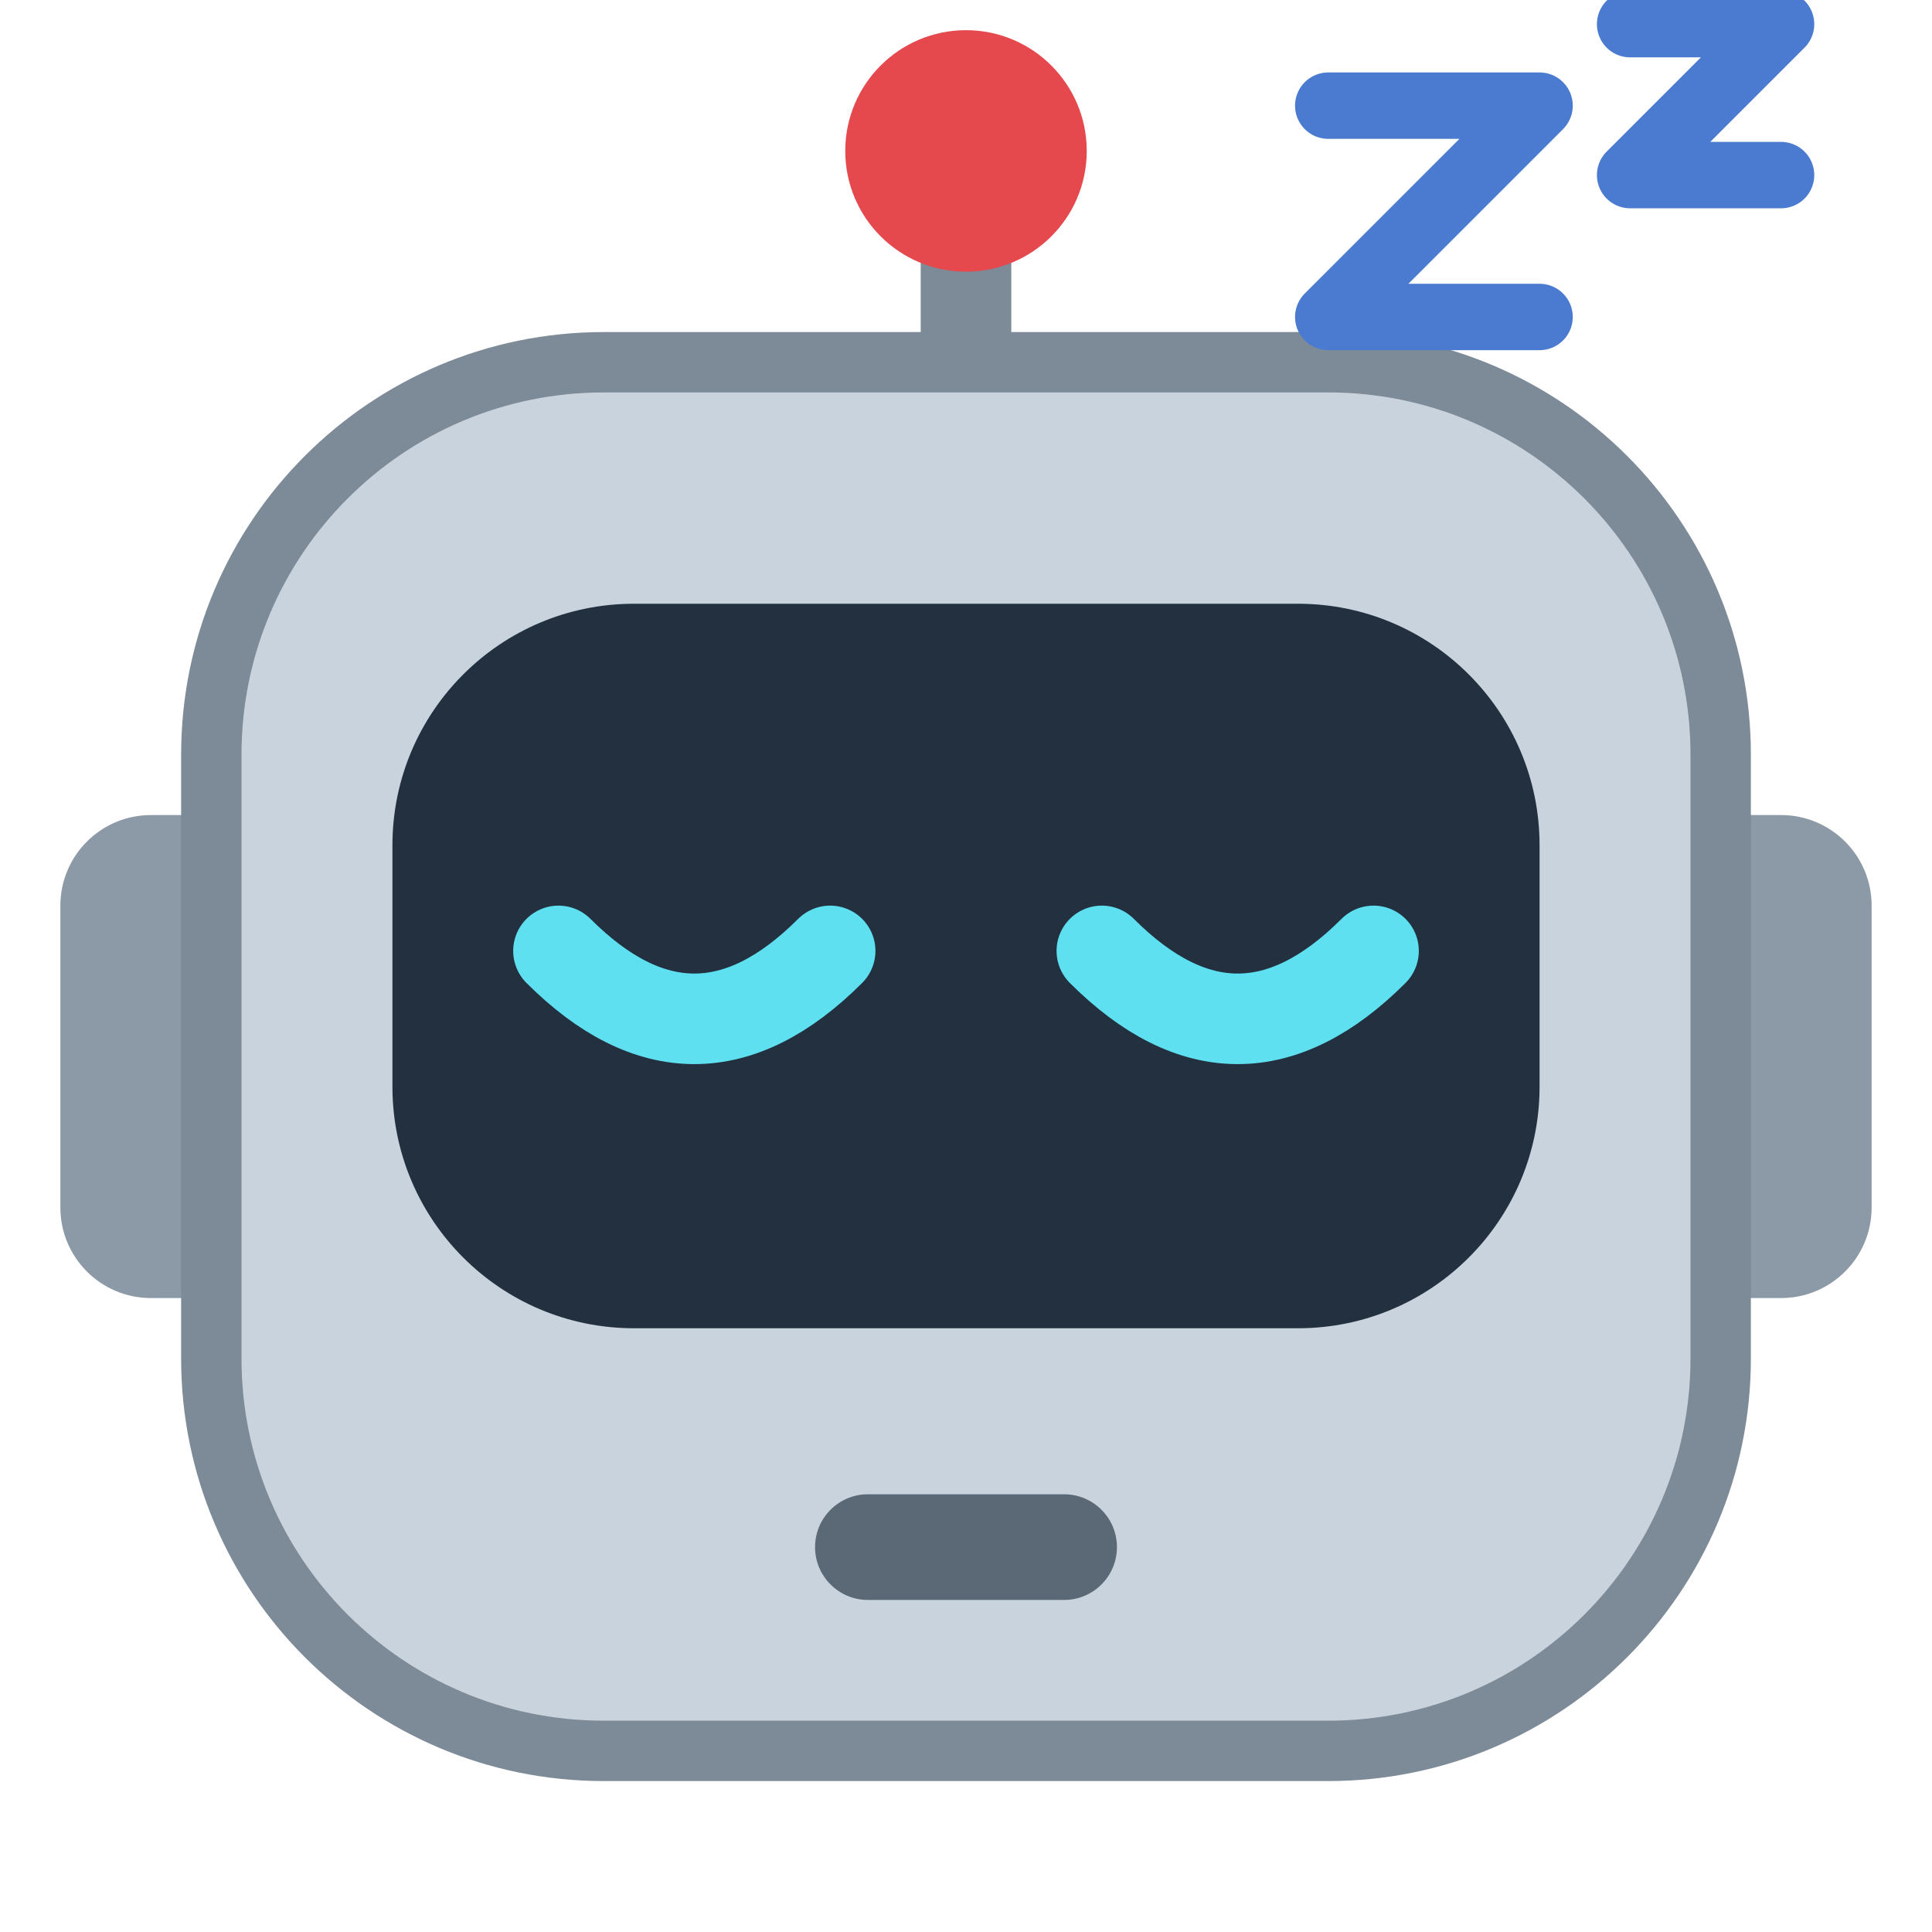
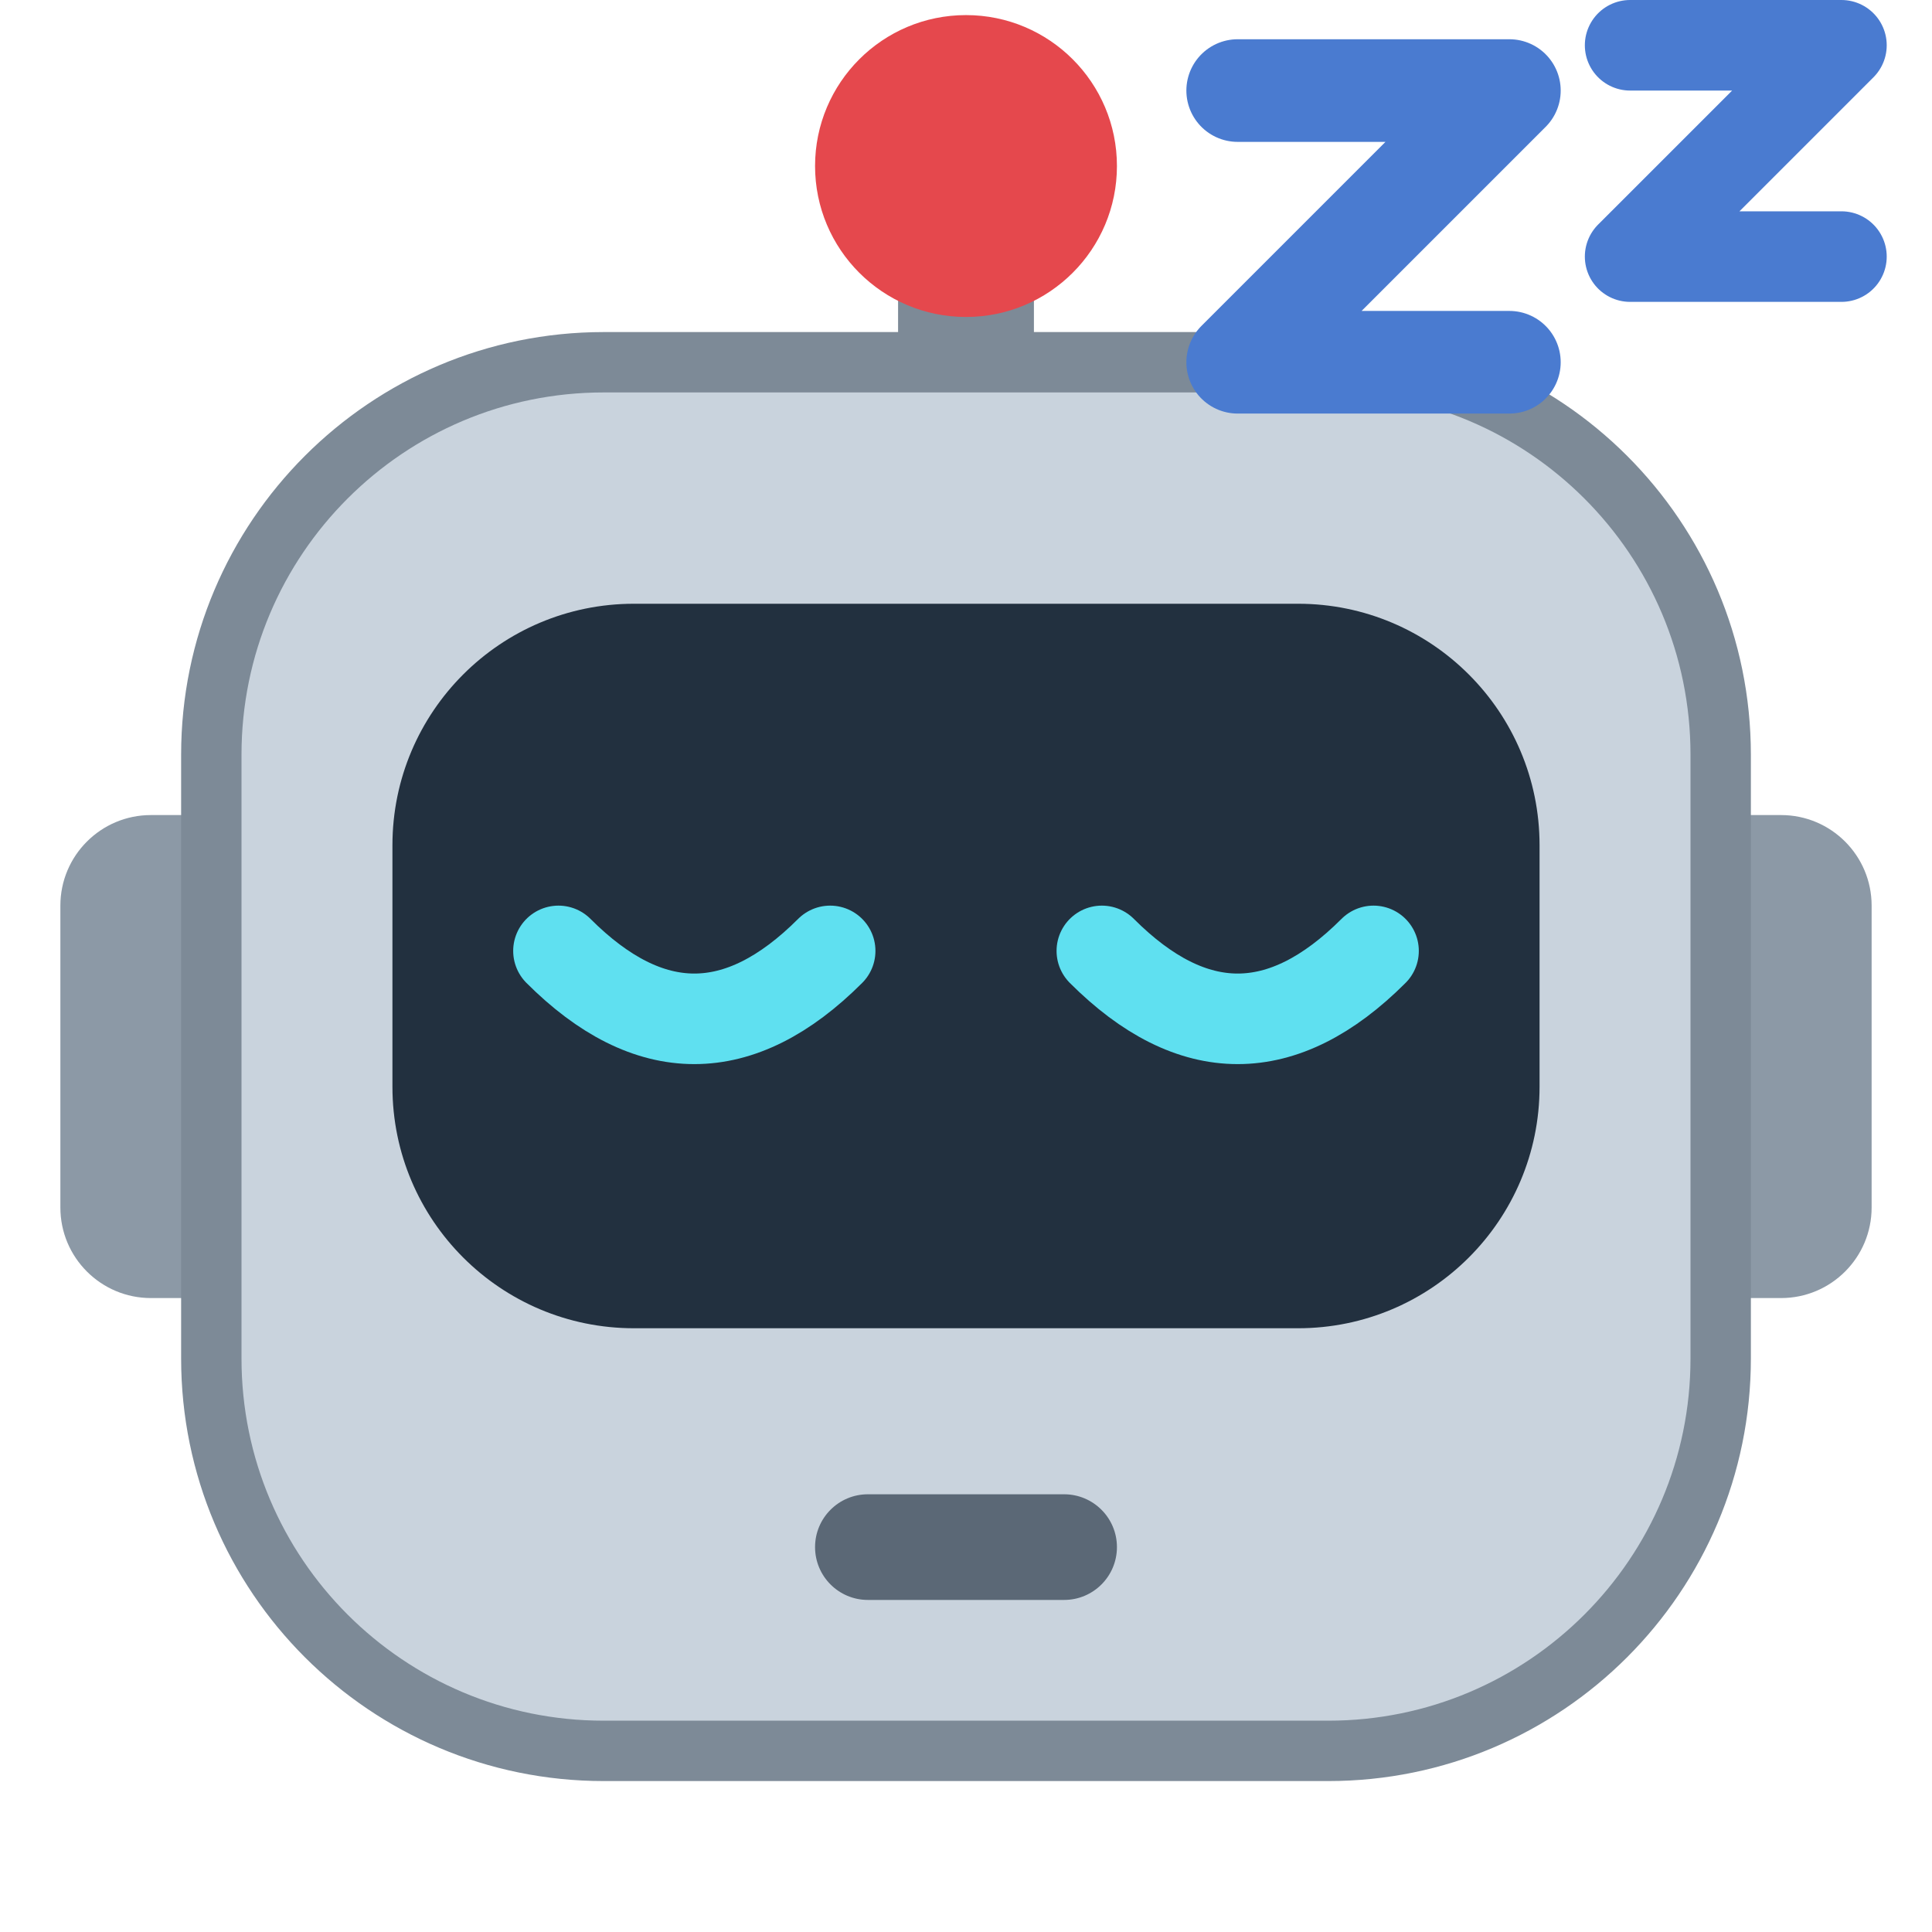
<svg xmlns="http://www.w3.org/2000/svg" viewBox="0 0 64 64" width="64" height="64">
-   <line x1="32" y1="5" x2="32" y2="13" stroke="#7D8A97" stroke-width="3" stroke-linecap="round" />
-   <circle cx="32" cy="5" r="4" fill="#E5484D" />
+   <line x1="32" y1="6" x2="32" y2="13" stroke="#7D8A97" stroke-width="4.5" stroke-linecap="round" />
+   <circle cx="32" cy="5.5" r="5" fill="#E5484D" />
  <rect x="2" y="27" width="7" height="16" rx="3" fill="#8C99A6" />
  <rect x="55" y="27" width="7" height="16" rx="3" fill="#8C99A6" />
  <rect x="7" y="12" width="50" height="46" rx="13" fill="#C9D3DD" stroke="#7D8A97" stroke-width="2" />
  <rect x="13" y="20" width="38" height="24" rx="8" fill="#22303F" />
  <path d="M18.5 31.5 q4.5 4.5 9 0" fill="none" stroke="#5FE0F0" stroke-width="3" stroke-linecap="round" />
  <path d="M36.5 31.5 q4.5 4.5 9 0" fill="none" stroke="#5FE0F0" stroke-width="3" stroke-linecap="round" />
  <rect x="27" y="49.5" width="10" height="3.5" rx="1.75" fill="#5B6876" />
-   <path d="M44 3.5 h7 l-7 7 h7" fill="none" stroke="#4A7BD0" stroke-width="2.2" stroke-linecap="round" stroke-linejoin="round" />
-   <path d="M54 0.8 h5 l-5 5 h5" fill="none" stroke="#4A7BD0" stroke-width="2.2" stroke-linecap="round" stroke-linejoin="round" />
+   <path d="M41 3 h9 l-9 9 h9" fill="none" stroke="#4A7BD0" stroke-width="3.4" stroke-linecap="round" stroke-linejoin="round" />
+   <path d="M54 1.5 h7 l-7 7 h7" fill="none" stroke="#4A7BD0" stroke-width="3" stroke-linecap="round" stroke-linejoin="round" />
</svg>
